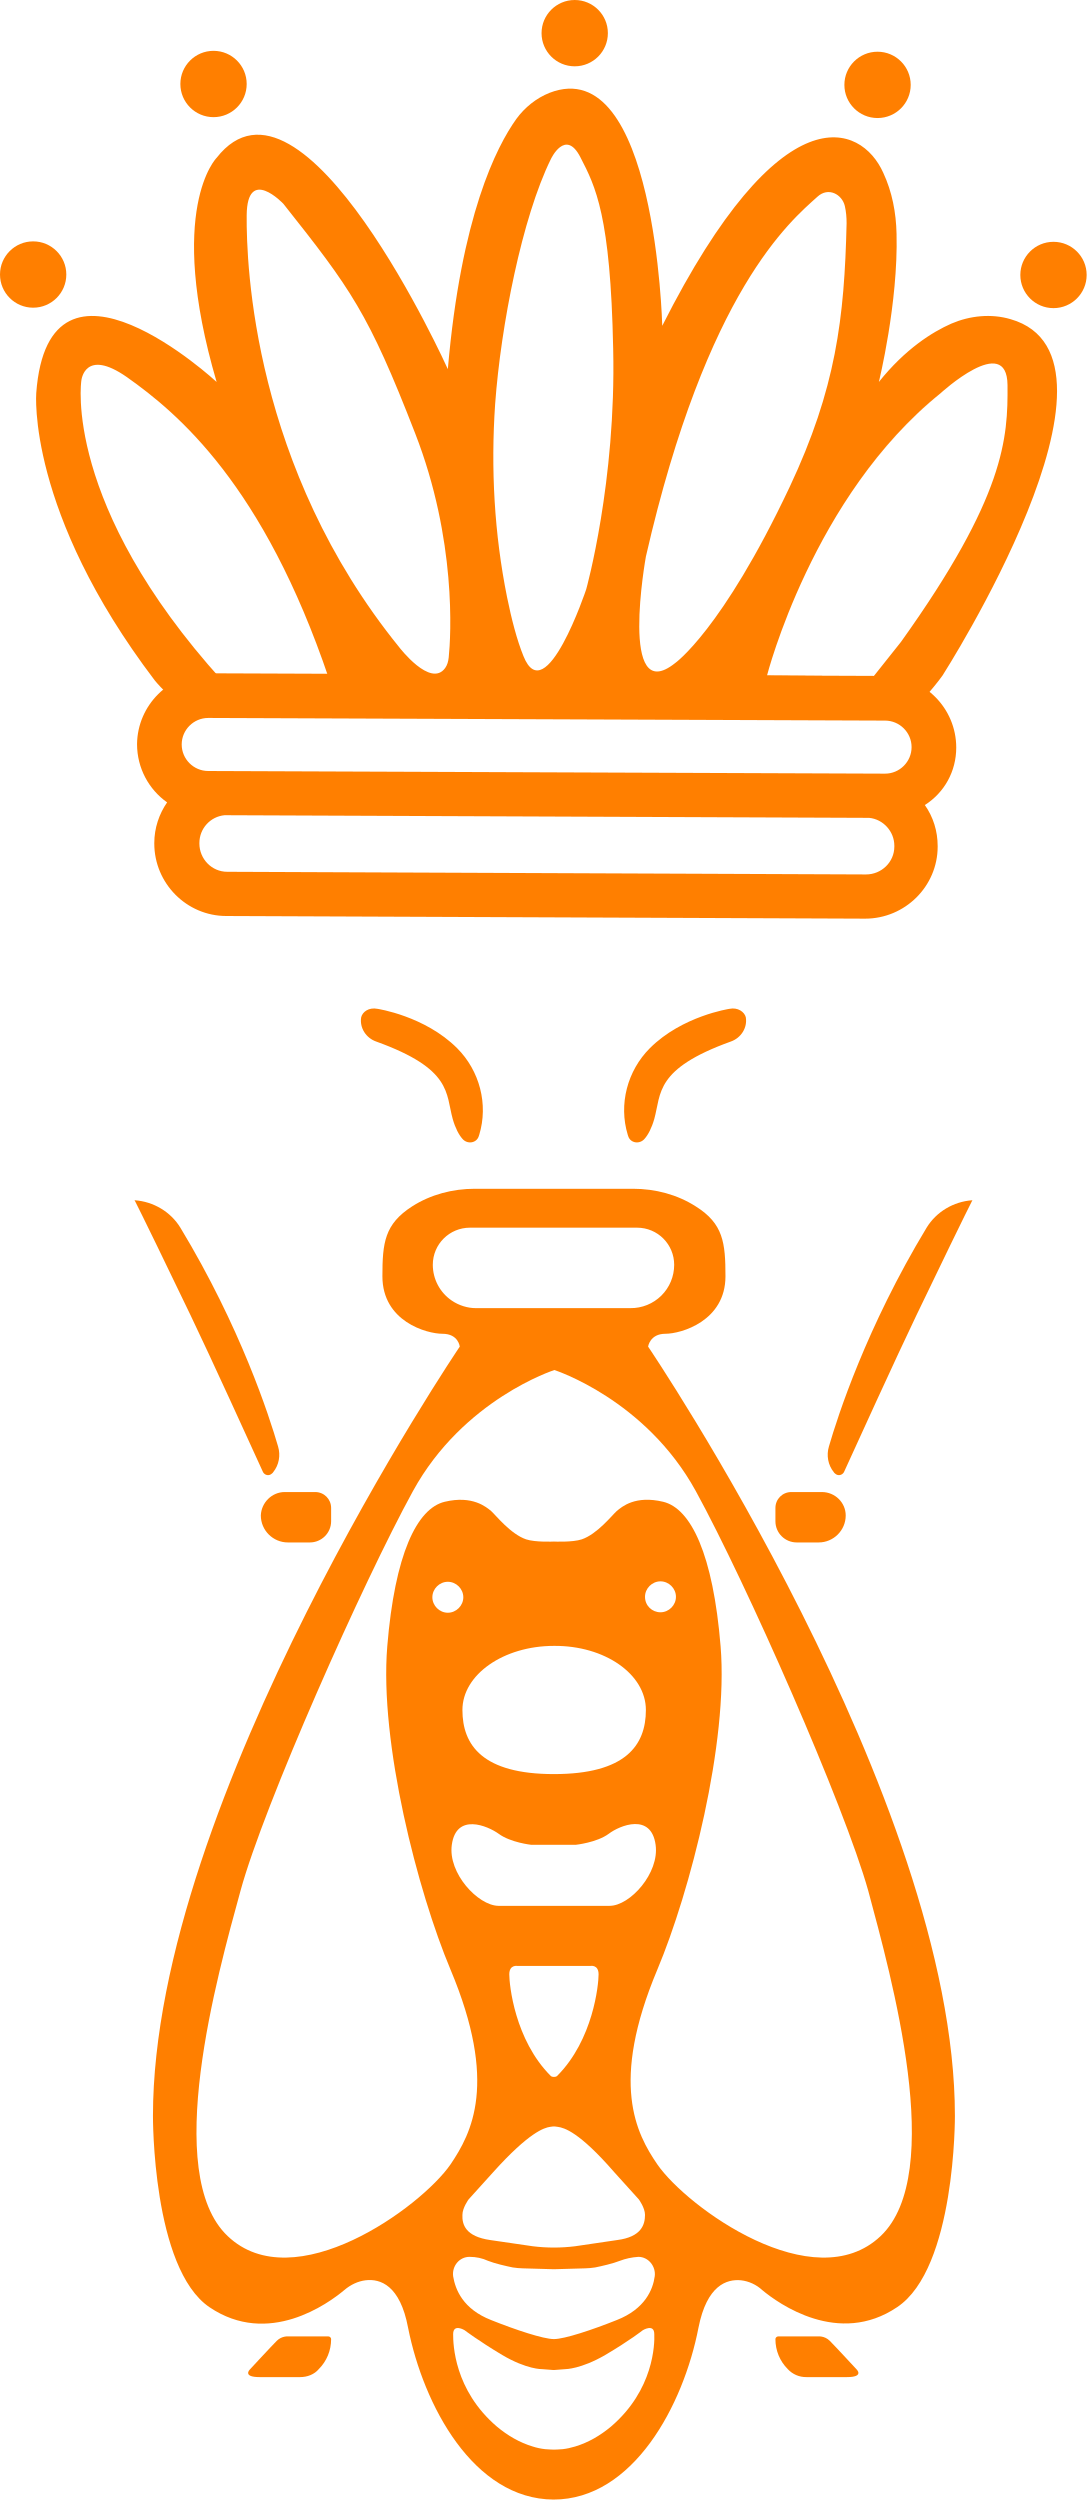
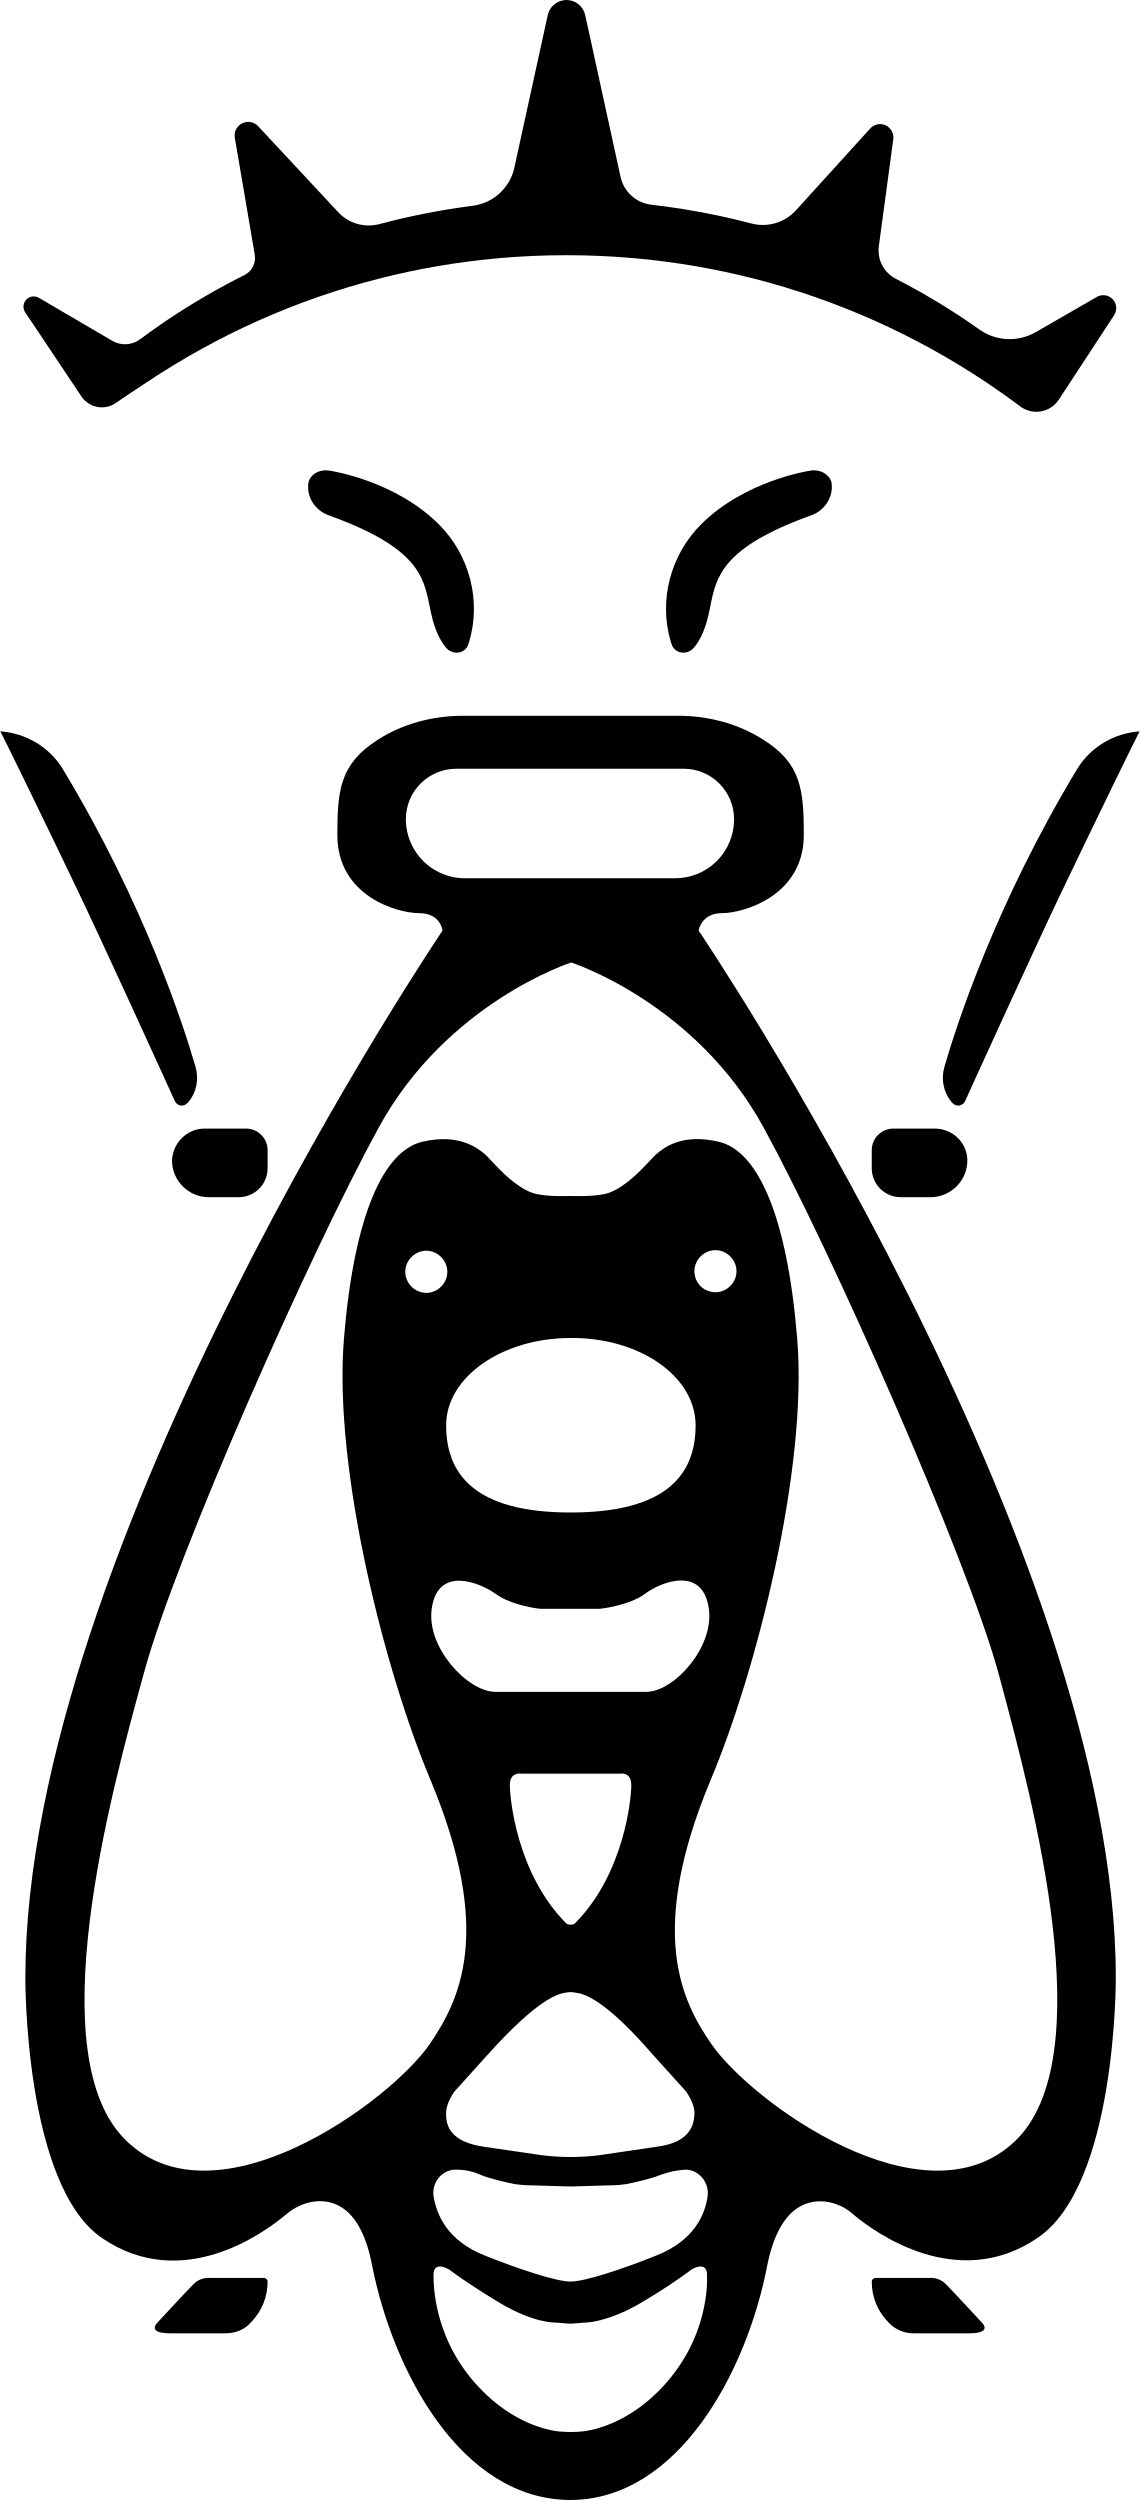
- <svg xmlns="http://www.w3.org/2000/svg" viewBox="0 0 245.8 565.5" fill="#ff7f00">
-   <path d="M228.6 72.2c-4.4-1.3-9.2-.8-13.4 1-4.3 1.9-10.4 5.7-16.4 13.2 0 0 4.4-17.9 4-33.5-.1-4.8-1-9.5-3-13.8-5-11.2-23.1-18.7-50 34.6 0 0-1.5-62-25.5-52.7-3 1.2-5.6 3.3-7.5 5.9-4.5 6.3-12.5 21.9-15.5 56.6 0 0-32.8-72.8-52.3-47.8 0 0-11.5 11.5 0 50.7 0 0-38-35.2-40.8 2.5 0 0-2.2 26.8 26.8 65 0 0 .7.9 2.3 2.5l172.2 1c2.6-3 3.7-4.6 3.7-4.6s46-71.8 15.4-80.6zM50.3 154c-36.2-40-31.9-67.9-31.9-67.9s.7-7.5 10.3-.8c11.6 8.2 30.9 24.4 45.7 68.2l-24.1.5zm51.2-5.3c-.1.9-.3 1.7-.8 2.4-3.3 4.6-10.4-4.7-10.4-4.7-33-40.7-34.6-86.4-34.5-97.7s8.3-2.6 8.3-2.6C79.4 65.4 83.3 70.7 93.9 98c9.4 24.1 8.1 45.9 7.6 50.7zm31.1-15.4s-9.2 27.6-14.2 15.1c-1.5-3.7-2.7-8.4-3.7-13.3-2.9-14.4-3.7-29.1-2.7-43.7 1.3-17.8 6.1-42.2 12.6-55.4 0 0 3.3-7.1 6.7-.4 3.4 6.6 6.8 13.1 7.4 43.3.7 30.1-6.1 54.4-6.1 54.4zm20.1 16.7c-12.8 10.2-6.6-24.1-6.6-24.1 13.8-60.3 32.7-75.9 38.8-81.4 2.5-2.3 5.6-.5 6.2 2.1.3 1.3.4 2.6.4 3.9-.5 21.5-2.4 37.4-12.9 59.7-15.3 32.4-25.9 39.8-25.9 39.8zm51.1-4.8l-6.2 7.8-24.1-.2s10.4-40.7 39.2-63.8c0 0 15.1-13.9 15.2-1.9s-.5 25.1-24.1 58.1z" />
-   <path d="M212.6 89.1c-9.5 7.6-16.9 17-22.6 26.3 5.7-9.3 13.2-18.7 22.6-26.3z" />
-   <circle cx="7.5" cy="62.1" r="7.5" />
-   <circle cx="48.3" cy="19" r="7.5" />
-   <circle cx="130" cy="7.5" r="7.5" />
-   <circle cx="198.5" cy="19.2" r="7.5" />
-   <circle cx="238.3" cy="62.2" r="7.5" />
-   <path d="M216.3 169.1c0-8.9-7.2-16.1-16-16.2l-153.1-.6c-8.9 0-16.1 7.2-16.2 16 0 5.5 2.7 10.3 6.8 13.2-1.8 2.6-2.9 5.8-2.9 9.2v.1c0 9 7.3 16.4 16.3 16.4l144.5.6c9 0 16.4-7.3 16.4-16.3v-.1c0-3.4-1-6.6-2.9-9.3 4.4-2.8 7.1-7.6 7.1-13zm-14 22.4c0 3.5-2.9 6.3-6.4 6.3l-144.5-.6c-3.5 0-6.3-2.9-6.3-6.4v-.1c0-3.3 2.5-6 5.7-6.3l145.8.6c3.2.3 5.7 3.1 5.7 6.3v.2zm-2.1-16.5l-153.1-.6c-3.3 0-6-2.7-6-6s2.7-6 6-6l153.1.6c3.3 0 6 2.7 6 6s-2.7 6-6 6z" />
-   <path d="M64.4 337.5h6.9c2 0 3.6 1.6 3.6 3.6v3c0 2.7-2.2 4.8-4.8 4.8h-5c-3.3 0-6.1-2.7-6.1-6.1.1-2.9 2.5-5.3 5.4-5.3zM30.5 271.5c4.2.3 8.1 2.6 10.3 6.2 13.6 22.5 20.1 42.6 22.1 49.5.6 2 .2 4.2-1.1 5.8-.1.2-.3.3-.4.4-.6.5-1.5.3-1.9-.4-1.9-4.2-12.3-27-16.4-35.5-4.3-9-11.8-24.4-12.6-25.9-.2-.1-.1-.1 0-.1zM85.4 228.2s10.7 1.6 18 8.9c5.1 5.1 7.1 12.7 5 19.6 0 .1-.1.2-.1.3-.5 1.6-2.6 1.9-3.7.6-.8-.9-1.6-2.4-2.2-4.5-1.6-5.8-.1-11.3-17.3-17.5-2.3-.8-3.8-3.1-3.4-5.5.3-1.2 1.7-2.3 3.7-1.9zM67.9 537.7h-9.2c-3.9 0-2.2-1.7-2.2-1.7s4.9-5.3 6.1-6.5 2.7-1 2.7-1h9c.3 0 .6.3.6.6 0 2.6-1 5-2.8 6.8-1 1.2-2.6 1.8-4.2 1.8zM185.9 337.5H179c-2 0-3.6 1.6-3.6 3.6v3c0 2.7 2.2 4.8 4.8 4.8h5c3.3 0 6.1-2.7 6.1-6.1 0-2.9-2.4-5.3-5.4-5.3zM219.9 271.5c-4.2.3-8.1 2.6-10.3 6.2-13.6 22.5-20.1 42.6-22.1 49.5-.6 2-.2 4.2 1.1 5.8.1.2.3.3.4.4.6.5 1.5.3 1.9-.4 1.9-4.2 12.3-27 16.4-35.5 4.3-9 11.8-24.4 12.6-25.9.1-.1.1-.1 0-.1zM165 228.2s-10.7 1.6-18 8.9c-5.1 5.1-7.1 12.7-5 19.6 0 .1.1.2.1.3.5 1.6 2.6 1.9 3.7.6.8-.9 1.6-2.4 2.2-4.5 1.6-5.8.1-11.3 17.3-17.5 2.3-.8 3.8-3.1 3.4-5.5-.3-1.2-1.8-2.3-3.7-1.9zM182.4 537.7h9.2c3.9 0 2.2-1.7 2.2-1.7s-4.9-5.3-6.1-6.5-2.7-1-2.7-1h-9c-.3 0-.6.3-.6.6 0 2.6 1 5 2.8 6.8a5.6 5.6 0 0 0 4.2 1.8z" />
-   <path d="M216 478.6c0-71.5-69.4-174-69.4-174s.4-2.9 3.9-2.9c3.6 0 13.6-2.9 13.6-13 0-7.6-.5-11.9-6.7-15.8-4.2-2.7-9.2-4-14.2-4h-35.8c-5 0-10 1.3-14.2 4-6.2 4-6.7 8.2-6.7 15.8 0 10.2 10 13 13.6 13s3.9 2.9 3.9 2.9-69.4 102.5-69.4 174c0 0-.2 34.5 12.8 43.3 13.3 9 26.8-.8 30.5-3.9 1.4-1.2 3.1-2 4.8-2.2 3.3-.4 7.8 1.1 9.6 10.7 3.5 17.6 14.8 38.8 32.9 38.9 18 0 29.4-21.3 32.8-38.9 1.9-9.6 6.4-11 9.6-10.7 1.8.2 3.5 1 4.8 2.2 3.7 3.1 17.3 12.8 30.5 3.9 13.3-8.8 13.1-43.3 13.1-43.3zM102.2 294.2a9.79 9.79 0 0 1-4.3-8.1c0-4.7 3.8-8.4 8.4-8.4h37.8c4.7 0 8.4 3.8 8.4 8.4a9.79 9.79 0 0 1-9.9 9.8h-35c-1.8 0-3.8-.6-5.4-1.7zm36 254.7c-2.4 2-5.1 3.6-8.1 4.5-1 .3-1.9.5-2.8.6-.9.1-2 .1-2 .1s-1 0-2-.1c-.9-.1-1.9-.3-2.8-.6-3-.9-5.7-2.5-8.1-4.5-9.7-8.3-9.9-18.7-9.9-20.9 0-2.5 2.6-.9 2.6-.9s3 2.3 8.5 5.6c5.6 3.3 9 3.2 9 3.2l2.6.2h.1l2.6-.2s3.5 0 9-3.2c5.6-3.3 8.5-5.6 8.5-5.6s2.6-1.6 2.6.9c.1 2.2-.1 12.6-9.8 20.9zm7.9-162.1c0 8-4.6 14.5-20.8 14.5-16.1 0-20.7-6.5-20.7-14.5s9.3-14.5 20.7-14.5c11.5-.1 20.8 6.4 20.8 14.5zm-.2-25.6c0-1.9 1.6-3.5 3.5-3.5s3.5 1.6 3.5 3.5-1.6 3.5-3.5 3.5-3.5-1.5-3.5-3.5zm-44.6 3.6c-1.9 0-3.5-1.6-3.5-3.5s1.6-3.5 3.5-3.5 3.5 1.6 3.5 3.5-1.6 3.5-3.5 3.5zm.9 52.5c1-7.3 8.1-4.3 10.6-2.5 2.7 2 7.4 2.5 7.4 2.5h10s4.8-.5 7.5-2.5c2.5-1.9 9.6-4.8 10.6 2.5.9 6.4-5.8 13.8-10.4 13.8h-12.6-12.6c-4.6-.1-11.4-7.4-10.5-13.8zm33.2 29.3c0 2.3-1.2 14.8-9.4 23 0 0-.2.2-.7.2-.5 0-.7-.2-.7-.2-8.2-8.2-9.4-20.7-9.4-23 0-2.3 1.9-1.9 1.9-1.9h16.5c-.1 0 1.8-.4 1.8 1.9zm-11 34.5c.5-.1.9-.1.9-.1s.4 0 .9.1c1.4.2 4.8 1.1 12.7 10.2l5.6 6.2s1.4 1.9 1.4 3.5c0 2.2-.8 5-6.3 5.7l-9.5 1.4a38.66 38.66 0 0 1-9.6 0l-9.6-1.4c-5.6-.8-6.4-3.5-6.3-5.7 0-1.6 1.4-3.5 1.4-3.5l5.6-6.2c8.1-9 11.5-10 12.8-10.2zm-18.2 29.4c1.5 0 2.9.3 4.2.9 1.5.6 4.1 1.2 5.6 1.5.8.1 1.5.2 2.3.2l7 .2 7-.2c.8 0 1.5-.1 2.3-.2 1.5-.3 4.1-.9 5.6-1.5 1.3-.5 2.7-.8 4.2-.9 2.3 0 4 2.2 3.7 4.4-.4 3-2.2 7.4-8.6 9.9-5.5 2.2-11.8 4.3-14.2 4.3-2.4 0-8.7-2.1-14.2-4.3-6.4-2.5-8.1-6.9-8.6-9.9-.3-2.3 1.4-4.4 3.7-4.4zm93-4.7c-15.1 14.3-43.8-6.5-50.5-16.2-4.8-7-10.8-18.4 0-44.1 7.4-17.6 16.1-51.3 14.3-73.1-1.7-20.8-6.7-31.2-13-32.7-6.3-1.5-9.3 1.1-10.5 2.1-1.1 1-4.4 5.2-7.9 6.4-2.1.7-6.3.5-6.3.5s-4.2.2-6.3-.5c-3.5-1.2-6.8-5.4-7.9-6.4-1.1-.9-4.2-3.6-10.5-2.1s-11.3 11.9-13 32.7c-1.8 21.8 6.9 55.5 14.3 73.1 10.8 25.7 4.8 37 0 44.1-6.7 9.7-35.4 30.5-50.4 16.2-14.9-14.1-2.4-58.8 2.9-78.1 5.3-19.4 27.6-69.6 39-90.4 11.4-20.8 32-27.4 32-27.4s20.6 6.6 32 27.4c11.4 20.8 33.6 71.1 39 90.4 5.2 19.4 17.7 64 2.8 78.1z" />
+ <svg xmlns="http://www.w3.org/2000/svg" version="1.1" x="0" y="0" viewBox="0 0 62 136">
+   <path fill-rule="evenodd" clip-rule="evenodd" d="M5.297 22.137C5.652 22.203 6.018 22.123 6.313 21.915C6.669 21.665 7.02 21.433 7.41 21.176C7.595 21.054 7.788 20.926 7.995 20.789C9.914 19.508 11.947 18.383 14.075 17.434C16.176 16.497 18.369 15.73 20.638 15.152C22.735 14.619 24.897 14.246 27.109 14.048C28.329 13.939 29.567 13.883 30.817 13.883C32.066 13.883 33.303 13.939 34.525 14.048C36.736 14.246 38.898 14.619 40.995 15.152C43.263 15.73 45.457 16.497 47.557 17.434C49.685 18.383 51.719 19.508 53.638 20.789C54.27 21.212 54.891 21.65 55.497 22.107C55.82 22.35 56.23 22.448 56.629 22.378C57.028 22.309 57.38 22.077 57.602 21.738C58.053 21.049 58.633 20.163 59.229 19.252C59.697 18.537 60.175 17.807 60.608 17.146C60.787 16.873 60.754 16.513 60.53 16.277C60.306 16.04 59.949 15.989 59.667 16.152C59.51 16.243 59.349 16.336 59.187 16.43C58.214 16.992 57.175 17.592 56.343 18.069C55.378 18.626 54.178 18.567 53.272 17.919C51.838 16.904 50.324 15.983 48.739 15.17C48.083 14.836 47.71 14.124 47.809 13.394C48.007 11.918 48.345 9.413 48.594 7.573C48.636 7.259 48.468 6.953 48.181 6.819C47.894 6.686 47.553 6.754 47.34 6.99C46.092 8.366 44.38 10.254 43.303 11.438C42.691 12.113 41.752 12.391 40.872 12.156C39.681 11.844 38.468 11.586 37.233 11.386C36.636 11.288 36.034 11.205 35.427 11.135C34.605 11.04 33.935 10.433 33.759 9.625C33.325 7.639 32.501 3.869 31.836 0.821C31.731 0.341 31.307 0 30.817 0C30.326 0 29.901 0.341 29.797 0.821L29.723 1.161C29.125 3.9 28.419 7.132 27.98 9.123C27.739 10.226 26.829 11.056 25.708 11.195C23.983 11.417 22.295 11.749 20.653 12.188C19.841 12.407 18.972 12.159 18.398 11.542C17.283 10.345 15.41 8.333 14.044 6.866C13.821 6.627 13.468 6.562 13.175 6.708C12.882 6.852 12.719 7.172 12.774 7.494C12.851 7.946 12.935 8.436 13.021 8.94C13.333 10.771 13.676 12.786 13.859 13.857C13.936 14.31 13.707 14.76 13.295 14.964C11.289 15.967 9.392 17.136 7.625 18.454C7.183 18.785 6.586 18.82 6.109 18.541C5.589 18.236 4.865 17.812 4.097 17.362C3.434 16.974 2.739 16.567 2.115 16.201C1.891 16.07 1.607 16.111 1.429 16.3C1.251 16.488 1.227 16.775 1.371 16.991C2.341 18.443 3.618 20.353 4.429 21.565C4.629 21.865 4.942 22.072 5.297 22.137ZM11.124 61.395H13.38C14.034 61.395 14.557 61.919 14.557 62.573V63.555C14.557 64.439 13.838 65.127 12.988 65.127H11.353C10.274 65.127 9.358 64.243 9.358 63.13C9.391 62.181 10.175 61.395 11.124 61.395ZM0.038 39.789C1.411 39.887 2.687 40.64 3.406 41.819C7.854 49.184 9.979 55.764 10.633 58.023C10.829 58.678 10.699 59.398 10.274 59.922C10.251 59.967 10.212 59.997 10.18 60.022L10.18 60.022C10.165 60.033 10.153 60.043 10.143 60.053C9.947 60.217 9.652 60.151 9.521 59.922C8.9 58.547 5.499 51.083 4.158 48.3C2.752 45.354 0.299 40.313 0.038 39.822C-0.028 39.789 0.005 39.789 0.038 39.789ZM17.991 25.614C17.991 25.614 21.49 26.138 23.878 28.528C25.545 30.198 26.199 32.686 25.513 34.944C25.513 34.961 25.505 34.977 25.496 34.993C25.488 35.01 25.48 35.026 25.48 35.042C25.317 35.566 24.63 35.664 24.27 35.239C24.008 34.944 23.747 34.453 23.55 33.766C23.477 33.499 23.424 33.234 23.37 32.97L23.37 32.969C23.044 31.356 22.726 29.781 17.893 28.037C17.141 27.775 16.65 27.022 16.781 26.236C16.879 25.844 17.337 25.484 17.991 25.614ZM12.268 126.932H9.26C7.984 126.932 8.54 126.376 8.54 126.376C8.54 126.376 10.143 124.641 10.535 124.248C10.928 123.855 11.418 123.92 11.418 123.92H14.361C14.459 123.92 14.557 124.019 14.557 124.117C14.557 124.968 14.23 125.753 13.642 126.343C13.315 126.736 12.792 126.932 12.268 126.932ZM50.857 61.395H48.6C47.946 61.395 47.423 61.919 47.423 62.573V63.555C47.423 64.439 48.142 65.127 48.993 65.127H50.628C51.707 65.127 52.623 64.243 52.623 63.13C52.623 62.181 51.838 61.395 50.857 61.395ZM61.975 39.789C60.602 39.887 59.327 40.64 58.607 41.819C54.16 49.184 52.034 55.764 51.38 58.023C51.184 58.678 51.315 59.398 51.74 59.922C51.763 59.968 51.801 59.997 51.834 60.022C51.848 60.033 51.861 60.043 51.87 60.053C52.067 60.217 52.361 60.151 52.492 59.922C53.113 58.547 56.514 51.083 57.855 48.3C59.261 45.354 61.714 40.313 61.975 39.822C61.993 39.804 62.002 39.796 62 39.792C61.998 39.789 61.99 39.789 61.975 39.789ZM44.022 25.614C44.022 25.614 40.523 26.138 38.136 28.528C36.468 30.198 35.814 32.686 36.501 34.944C36.501 34.961 36.509 34.977 36.517 34.993C36.525 35.01 36.533 35.026 36.533 35.042C36.697 35.566 37.383 35.664 37.743 35.239C38.005 34.944 38.267 34.453 38.463 33.766C38.536 33.499 38.59 33.234 38.643 32.97L38.643 32.969C38.969 31.356 39.287 29.781 44.12 28.037C44.872 27.775 45.363 27.022 45.232 26.236C45.134 25.844 44.643 25.484 44.022 25.614ZM49.712 126.932H52.721C53.996 126.932 53.44 126.376 53.44 126.376C53.44 126.376 51.838 124.641 51.446 124.248C51.053 123.855 50.562 123.92 50.562 123.92H47.619C47.521 123.92 47.423 124.019 47.423 124.117C47.423 124.968 47.75 125.753 48.339 126.343C48.513 126.533 48.726 126.683 48.963 126.784C49.199 126.886 49.455 126.936 49.712 126.932ZM60.7 107.585C60.7 84.179 38.005 50.625 38.005 50.625C38.005 50.625 38.136 49.675 39.28 49.675C40.458 49.675 43.728 48.726 43.728 45.42C43.728 42.932 43.564 41.524 41.537 40.248C40.163 39.364 38.528 38.938 36.893 38.938H25.186C23.55 38.938 21.916 39.364 20.542 40.248C18.514 41.557 18.351 42.932 18.351 45.42C18.351 48.759 21.621 49.675 22.798 49.675C23.976 49.675 24.074 50.625 24.074 50.625C24.074 50.625 1.379 84.179 1.379 107.585C1.379 107.585 1.313 118.879 5.564 121.76C9.914 124.707 14.329 121.498 15.539 120.483C15.996 120.091 16.552 119.828 17.108 119.763C18.187 119.632 19.659 120.124 20.248 123.266C21.392 129.027 25.088 135.967 31.007 136C36.893 136 40.621 129.027 41.733 123.266C42.354 120.124 43.826 119.665 44.872 119.763C45.461 119.828 46.017 120.091 46.442 120.483C47.652 121.498 52.099 124.674 56.416 121.76C60.766 118.879 60.7 107.585 60.7 107.585ZM23.485 47.22C23.052 46.927 22.698 46.532 22.453 46.069C22.208 45.607 22.079 45.092 22.079 44.569C22.079 43.03 23.322 41.819 24.826 41.819H37.187C38.724 41.819 39.934 43.063 39.934 44.569C39.935 44.993 39.851 45.413 39.688 45.804C39.525 46.196 39.286 46.551 38.985 46.85C38.684 47.148 38.327 47.384 37.934 47.543C37.541 47.702 37.12 47.782 36.697 47.777H25.251C24.662 47.777 24.008 47.58 23.485 47.22ZM35.258 130.598C34.473 131.253 33.59 131.777 32.609 132.071C32.282 132.169 31.988 132.236 31.693 132.269C31.399 132.301 31.039 132.301 31.039 132.301C31.039 132.301 30.712 132.301 30.385 132.269C30.091 132.236 29.764 132.169 29.47 132.071C28.489 131.777 27.606 131.253 26.821 130.598C23.649 127.882 23.583 124.477 23.583 123.757C23.583 122.938 24.433 123.462 24.433 123.462C24.433 123.462 25.415 124.215 27.213 125.295C29.044 126.376 30.156 126.343 30.156 126.343L31.007 126.409H31.039L31.89 126.343C31.89 126.343 33.034 126.343 34.833 125.295C36.664 124.215 37.612 123.462 37.612 123.462C37.612 123.462 38.463 122.938 38.463 123.757C38.495 124.477 38.43 127.882 35.258 130.598ZM37.841 77.534C37.841 80.153 36.337 82.28 31.039 82.28C25.774 82.28 24.27 80.153 24.27 77.534C24.27 74.915 27.311 72.787 31.039 72.787C34.8 72.754 37.841 74.882 37.841 77.534ZM37.776 69.153C37.776 68.531 38.299 68.008 38.92 68.008C39.542 68.008 40.065 68.531 40.065 69.153C40.065 69.775 39.542 70.299 38.92 70.299C38.299 70.299 37.776 69.808 37.776 69.153ZM23.191 70.332C22.57 70.332 22.046 69.808 22.046 69.186C22.046 68.564 22.57 68.04 23.191 68.04C23.812 68.04 24.335 68.564 24.335 69.186C24.335 69.808 23.812 70.332 23.191 70.332ZM23.485 87.518C23.812 85.129 26.134 86.111 26.952 86.7C27.834 87.355 29.372 87.518 29.372 87.518H32.642C32.642 87.518 34.211 87.355 35.094 86.7C35.912 86.078 38.234 85.129 38.561 87.518C38.855 89.613 36.664 92.036 35.16 92.036H31.039H26.919C25.415 92.003 23.191 89.613 23.485 87.518ZM34.342 97.11C34.342 97.863 33.95 101.955 31.268 104.639C31.268 104.639 31.203 104.704 31.039 104.704C30.876 104.704 30.81 104.639 30.81 104.639C28.129 101.955 27.736 97.863 27.736 97.11C27.736 96.357 28.358 96.488 28.358 96.488H33.754C33.721 96.488 34.342 96.357 34.342 97.11ZM30.745 108.404C30.909 108.371 31.039 108.371 31.039 108.371C31.039 108.371 31.17 108.371 31.334 108.404C31.791 108.469 32.903 108.764 35.487 111.743L37.318 113.772C37.318 113.772 37.776 114.395 37.776 114.918C37.776 115.639 37.514 116.555 35.716 116.784L32.609 117.243C31.567 117.373 30.512 117.373 29.47 117.243L26.33 116.784C24.499 116.522 24.237 115.639 24.27 114.918C24.27 114.395 24.728 113.772 24.728 113.772L26.559 111.743C29.208 108.796 30.32 108.469 30.745 108.404ZM24.793 118.028C25.284 118.028 25.742 118.126 26.167 118.322C26.657 118.52 27.507 118.716 27.998 118.814C28.012 118.815 28.026 118.817 28.039 118.819C28.052 118.821 28.064 118.822 28.076 118.824C28.306 118.853 28.515 118.879 28.75 118.879L31.039 118.945L33.328 118.879C33.564 118.879 33.773 118.853 34.002 118.824C34.015 118.822 34.027 118.821 34.04 118.819C34.053 118.817 34.067 118.815 34.081 118.814C34.571 118.716 35.421 118.52 35.912 118.322C36.337 118.159 36.795 118.061 37.285 118.028C38.038 118.028 38.593 118.749 38.495 119.468C38.365 120.451 37.776 121.891 35.683 122.709C33.884 123.43 31.824 124.117 31.039 124.117C30.254 124.117 28.194 123.43 26.396 122.709C24.303 121.891 23.747 120.451 23.583 119.468C23.485 118.716 24.041 118.028 24.793 118.028ZM55.206 116.489C50.268 121.17 40.883 114.362 38.692 111.187C37.122 108.895 35.16 105.163 38.692 96.75C41.112 90.988 43.957 79.956 43.368 72.82C42.812 66.011 41.177 62.606 39.117 62.115C37.086 61.631 36.103 62.451 35.7 62.788L35.7 62.788L35.683 62.803C35.608 62.871 35.502 62.985 35.37 63.126C34.87 63.661 34.005 64.587 33.099 64.898C32.413 65.127 31.039 65.061 31.039 65.061C31.039 65.061 29.666 65.127 28.979 64.898C28.073 64.587 27.208 63.661 26.709 63.126C26.577 62.985 26.471 62.871 26.396 62.803L26.37 62.782C25.99 62.469 24.976 61.635 22.962 62.115C20.902 62.606 19.267 66.011 18.711 72.82C18.122 79.956 20.967 90.988 23.387 96.75C26.919 105.163 24.957 108.862 23.387 111.187C21.196 114.362 11.81 121.17 6.905 116.489C2.089 111.927 6.027 97.577 7.793 91.145L7.854 90.923C9.587 84.572 16.879 68.139 20.607 61.33C24.335 54.52 31.072 52.36 31.072 52.36C31.072 52.36 37.809 54.52 41.537 61.33C45.265 68.139 52.525 84.605 54.291 90.923L54.432 91.449C56.203 98.046 59.949 111.997 55.206 116.489Z" fill="black" />
</svg>
